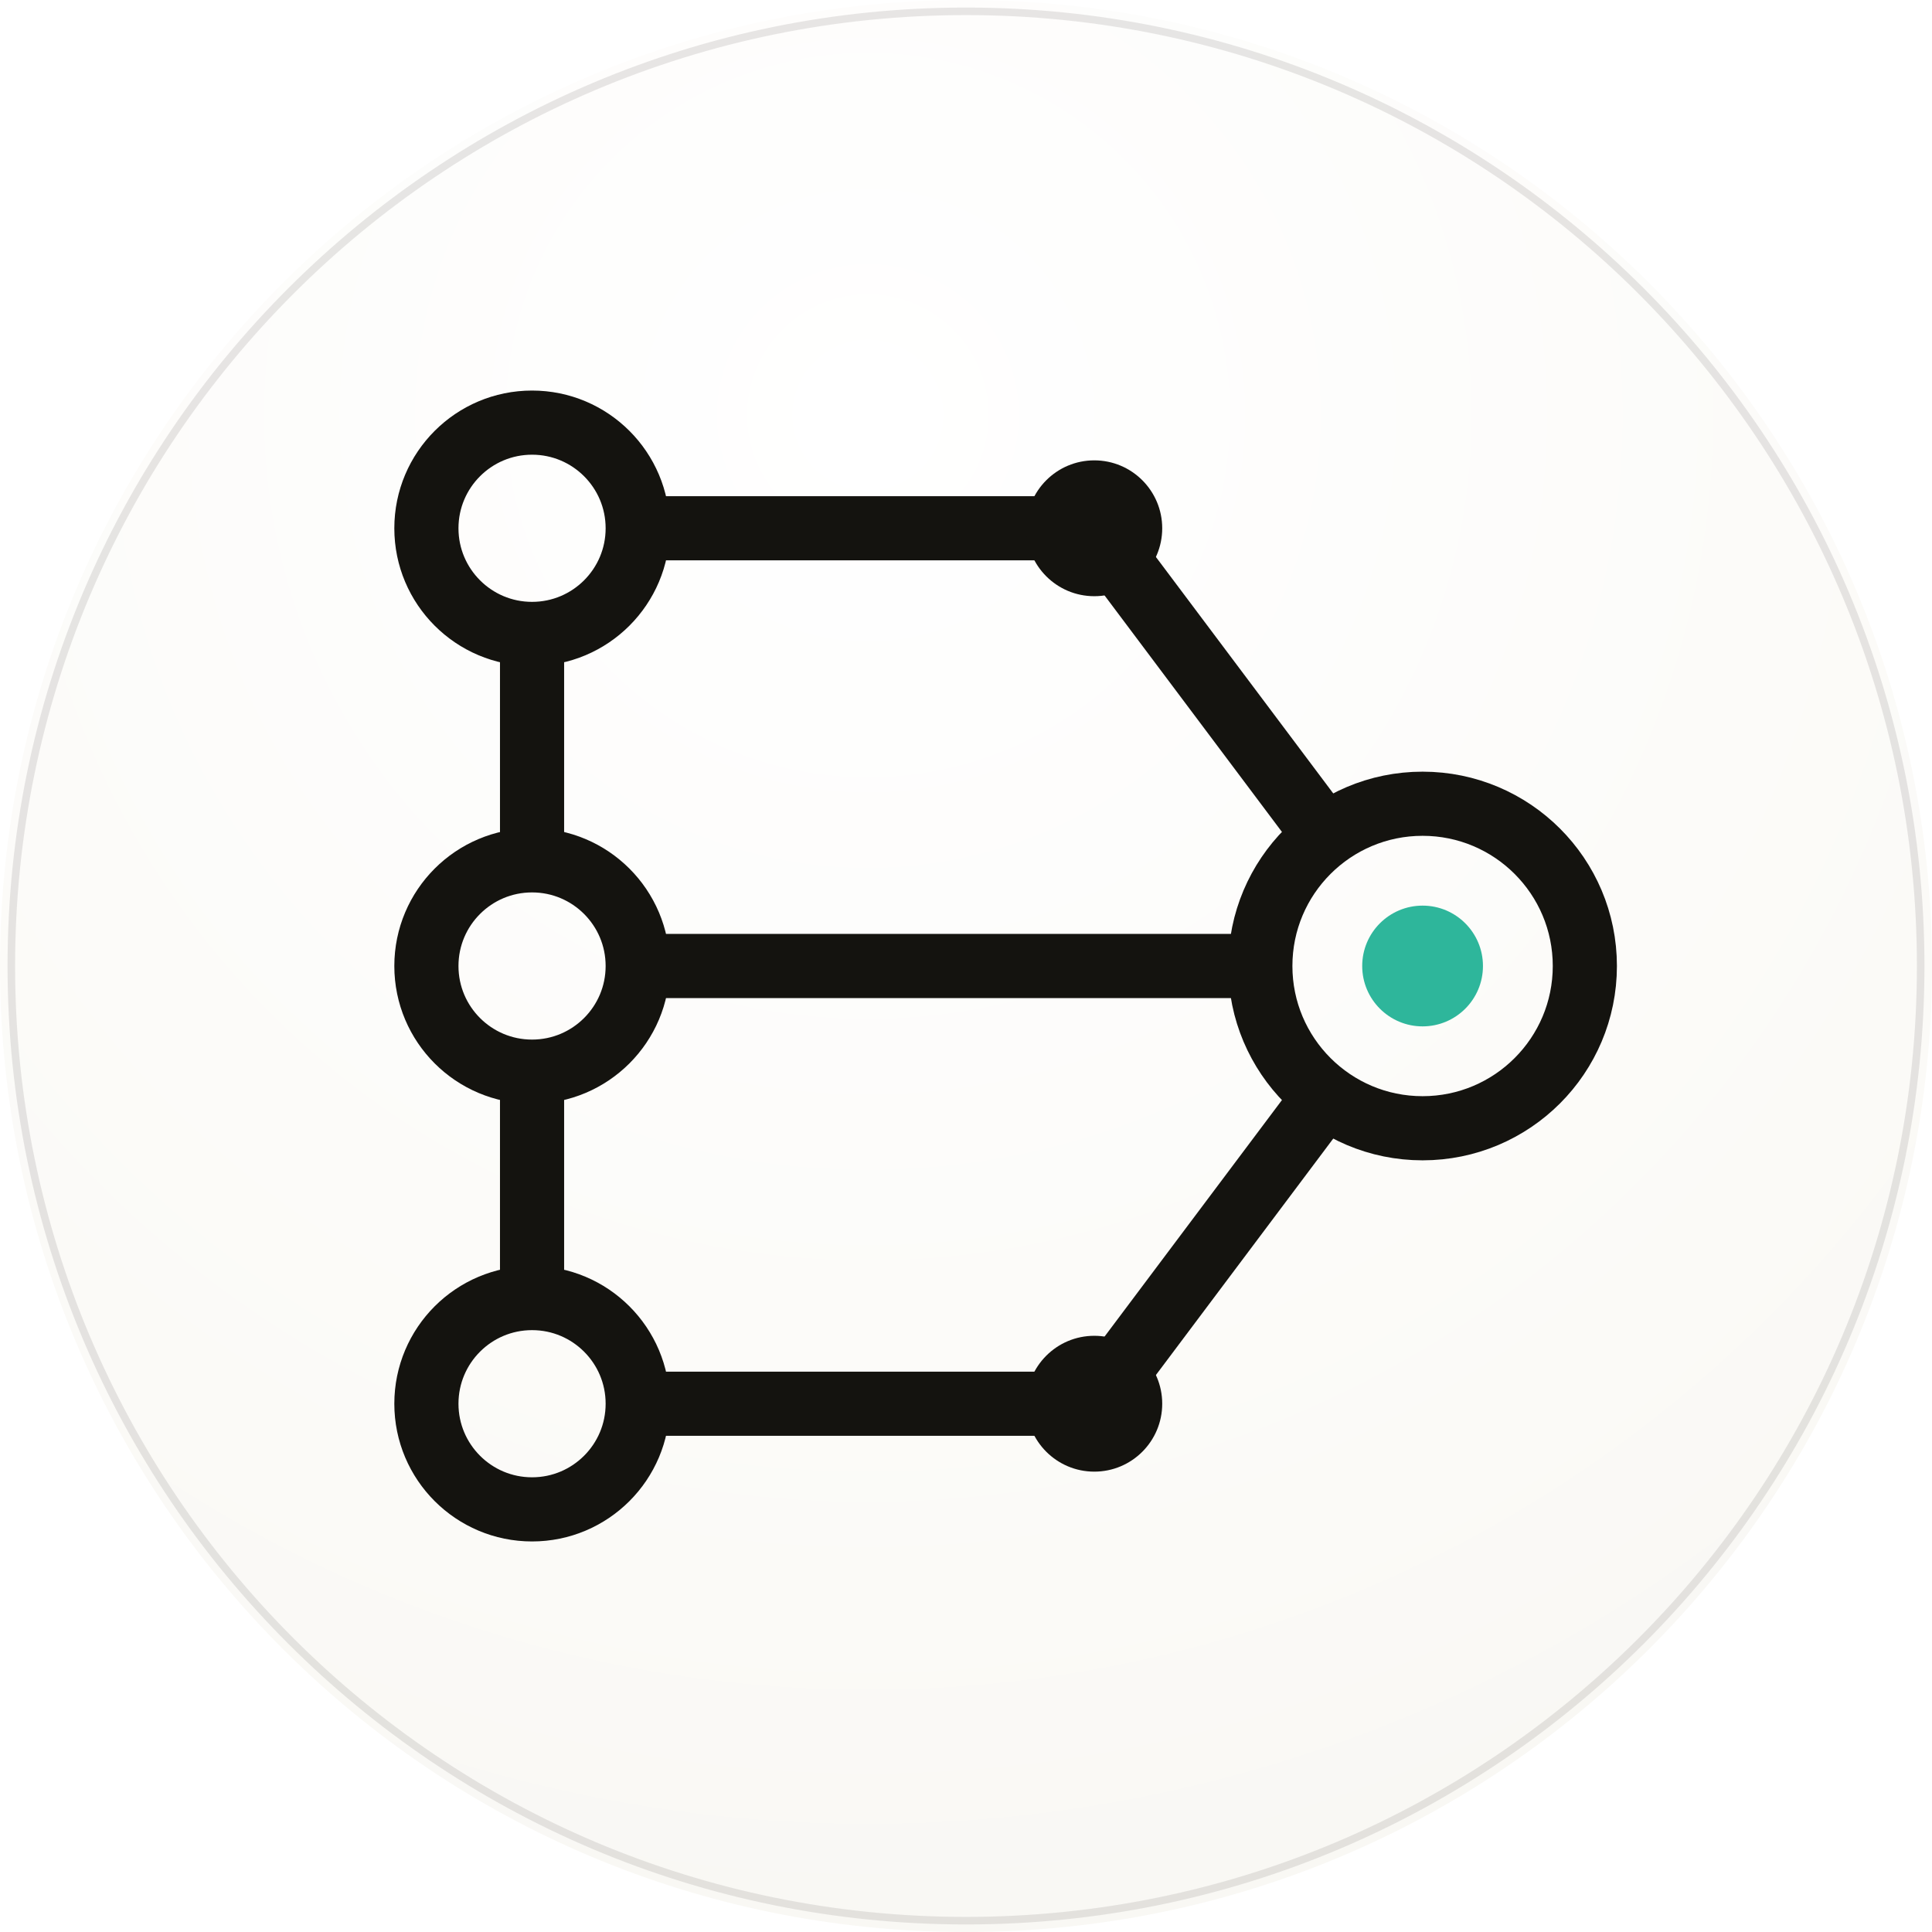
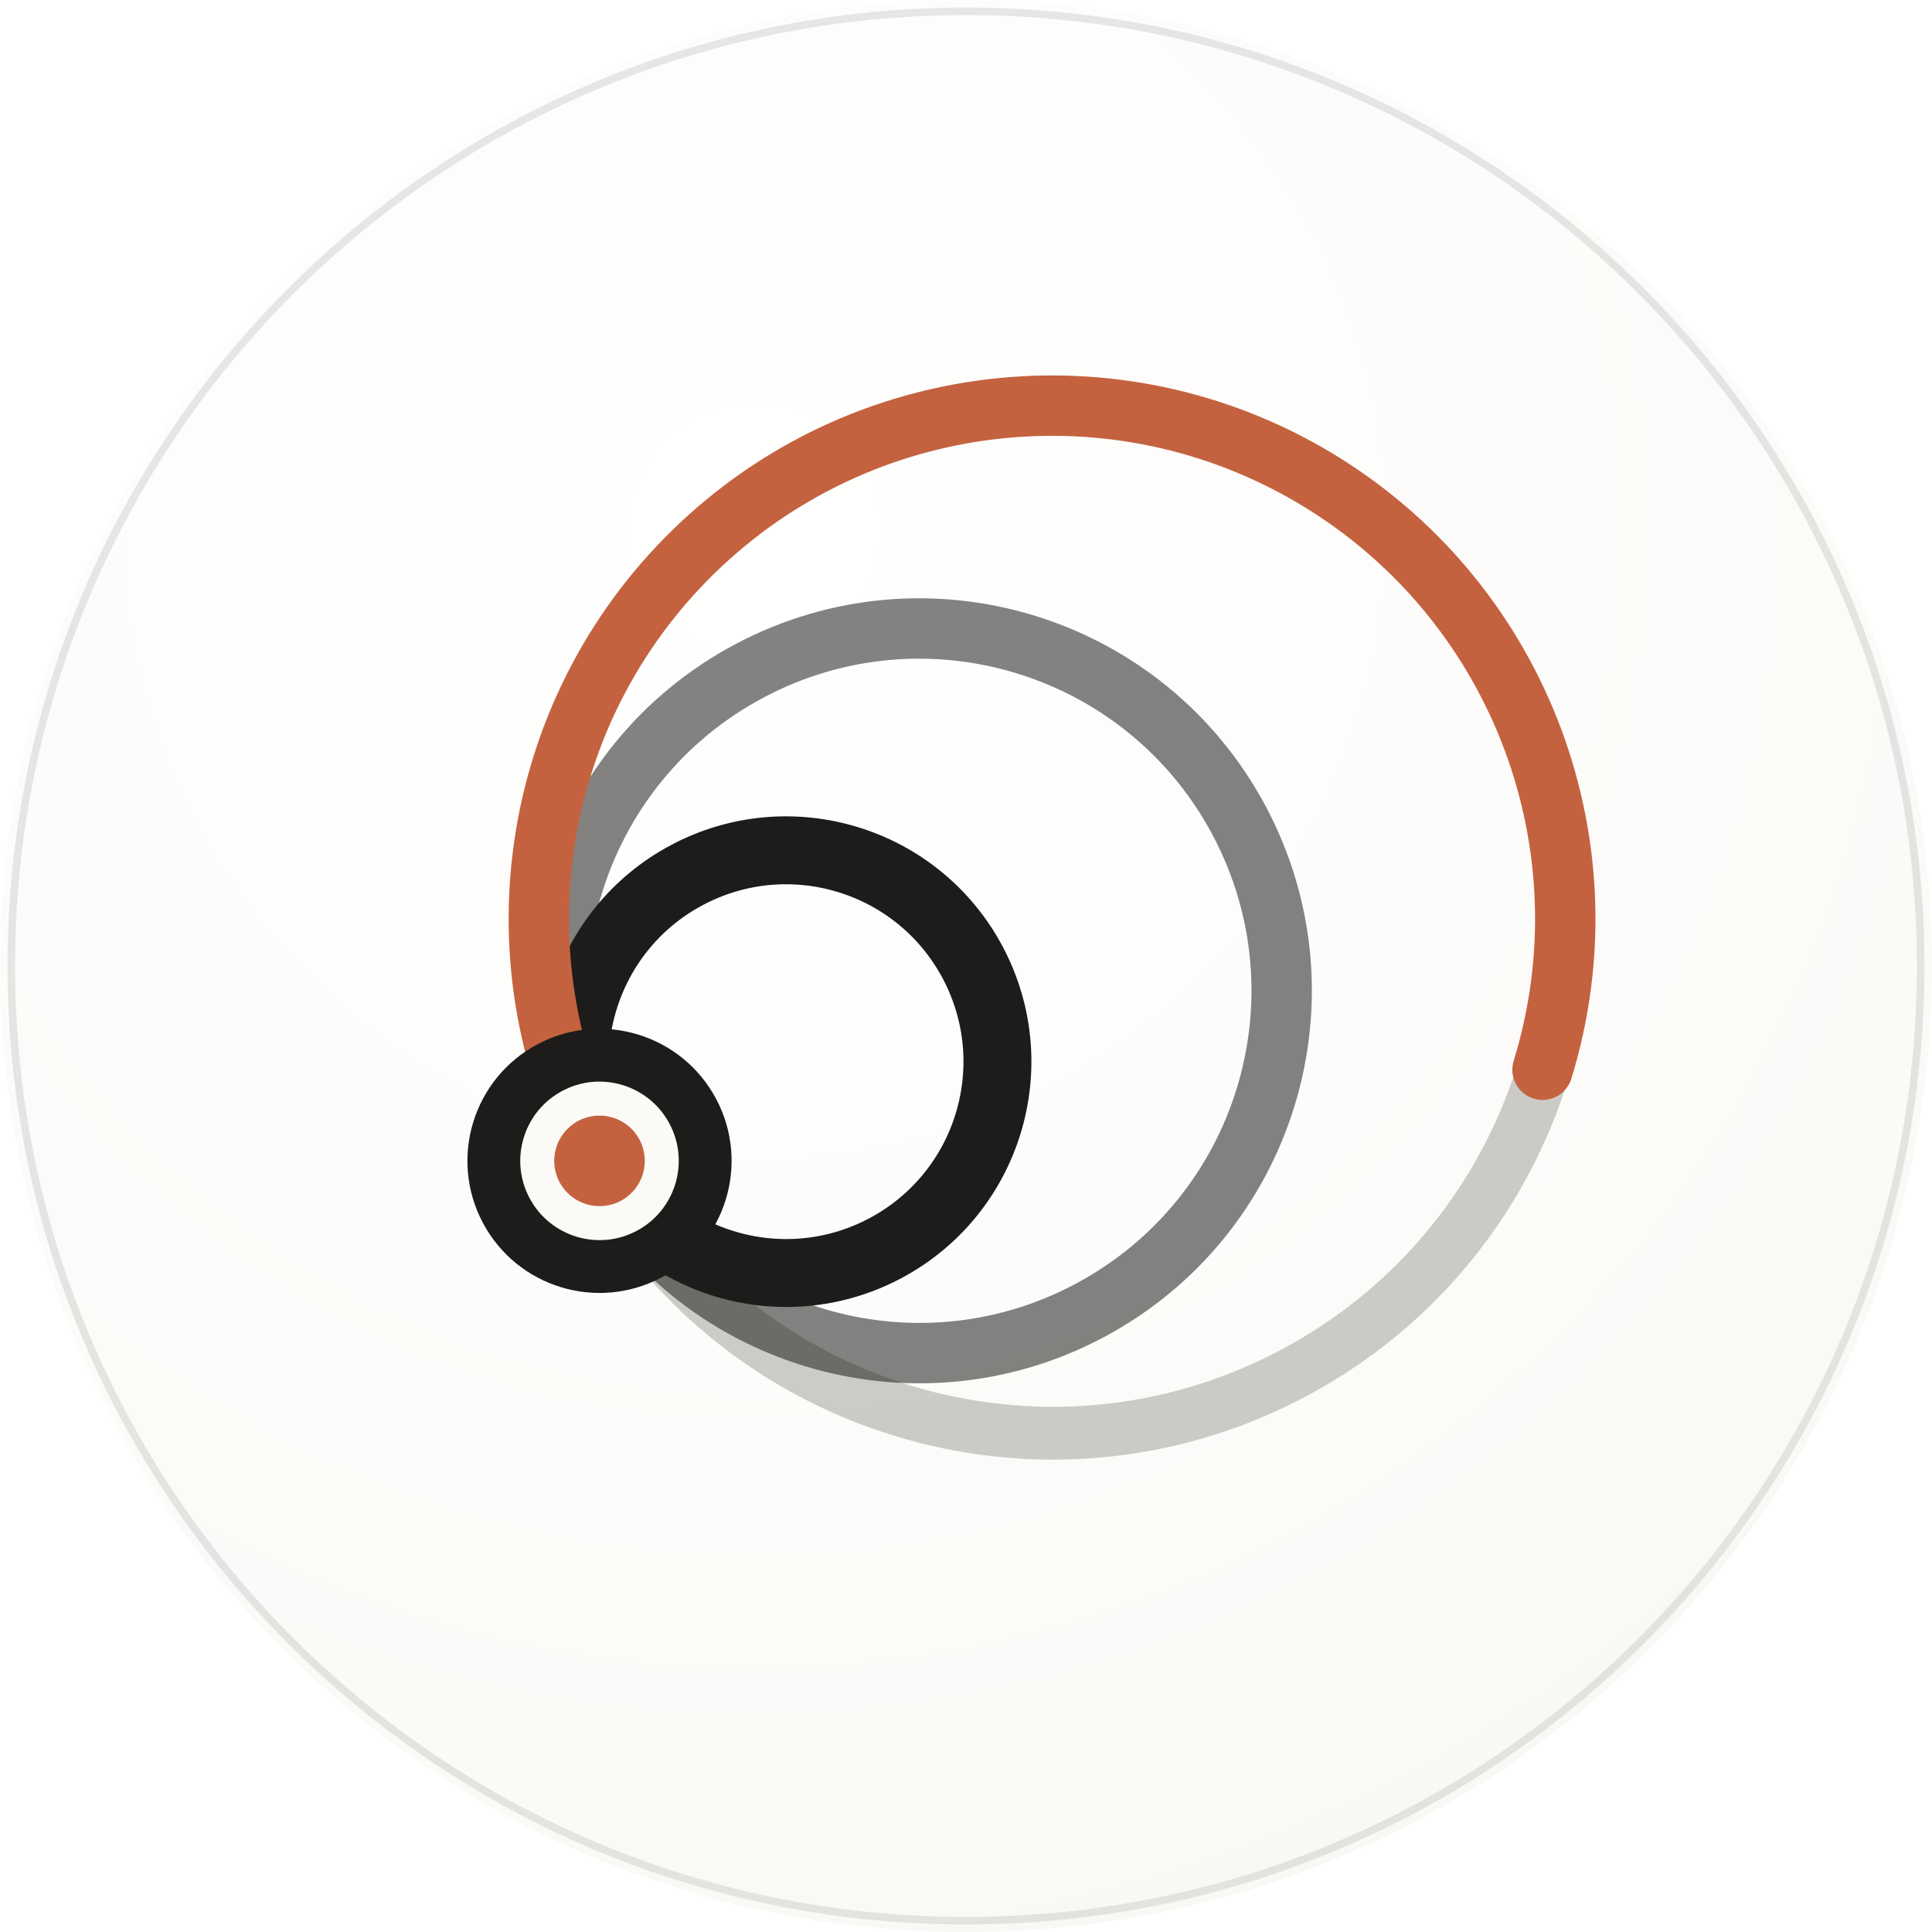
<svg xmlns="http://www.w3.org/2000/svg" viewBox="0 0 512 512" width="512" height="512" role="img" aria-labelledby="title desc">
  <defs>
-     <radialGradient id="bgCL" gradientUnits="userSpaceOnUse" cx="230" cy="110" r="640">
+     <radialGradient id="bgCL" gradientUnits="userSpaceOnUse" cx="200" cy="140" r="560">
      <stop offset="0" stop-color="#ffffff" />
-       <stop offset="0.5" stop-color="#fbfaf7" />
+       <stop offset="0.6" stop-color="#fbfaf7" />
      <stop offset="1" stop-color="#f2f1eb" />
    </radialGradient>
  </defs>
  <circle cx="256" cy="256" r="256" fill="url(#bgCL)" />
-   <circle cx="256" cy="256" r="253" fill="none" stroke="#14130f" stroke-opacity="0.1" stroke-width="2" />
-   <g fill="none" stroke="#14130f" stroke-width="17" stroke-linecap="round" stroke-linejoin="round">
-     <line x1="141" y1="140" x2="141" y2="372" />
-     <path d="M141 140 H290 L377 256 L290 372 H141" />
-     <line x1="141" y1="256" x2="377" y2="256" />
+   <circle cx="256" cy="256" r="253" fill="none" stroke="#1d1c1a" stroke-opacity="0.1" stroke-width="2" />
+   <g transform="rotate(-28 256 256)" fill="none" stroke-linecap="round">
+     <circle cx="282" cy="256" r="136" stroke="#1d1c1a" stroke-opacity="0.22" stroke-width="14" />
+     <circle cx="242" cy="256" r="96" stroke="#1d1c1a" stroke-opacity="0.55" stroke-width="16" />
+     <circle cx="202" cy="256" r="56" stroke="#1d1c1a" stroke-width="18" />
+     <path d="M 146 256 A 136 136 0 1 1 378 352" stroke="#c4623f" stroke-width="16" />
+     <circle cx="146" cy="256" r="28" fill="#fbfaf7" stroke="#1d1c1a" stroke-width="14" />
+     <circle cx="146" cy="256" r="12" fill="#c4623f" />
  </g>
-   <g fill="url(#bgCL)" stroke="#14130f" stroke-width="17">
-     <circle cx="141" cy="140" r="28" />
-     <circle cx="141" cy="256" r="28" />
-     <circle cx="141" cy="372" r="28" />
-   </g>
-   <g fill="#14130f">
-     <circle cx="290" cy="140" r="18" />
-     <circle cx="290" cy="372" r="18" />
-   </g>
-   <circle cx="377" cy="256" r="43" fill="url(#bgCL)" stroke="#14130f" stroke-width="17" />
-   <circle cx="377" cy="256" r="16" fill="#2eb69b" />
</svg>
